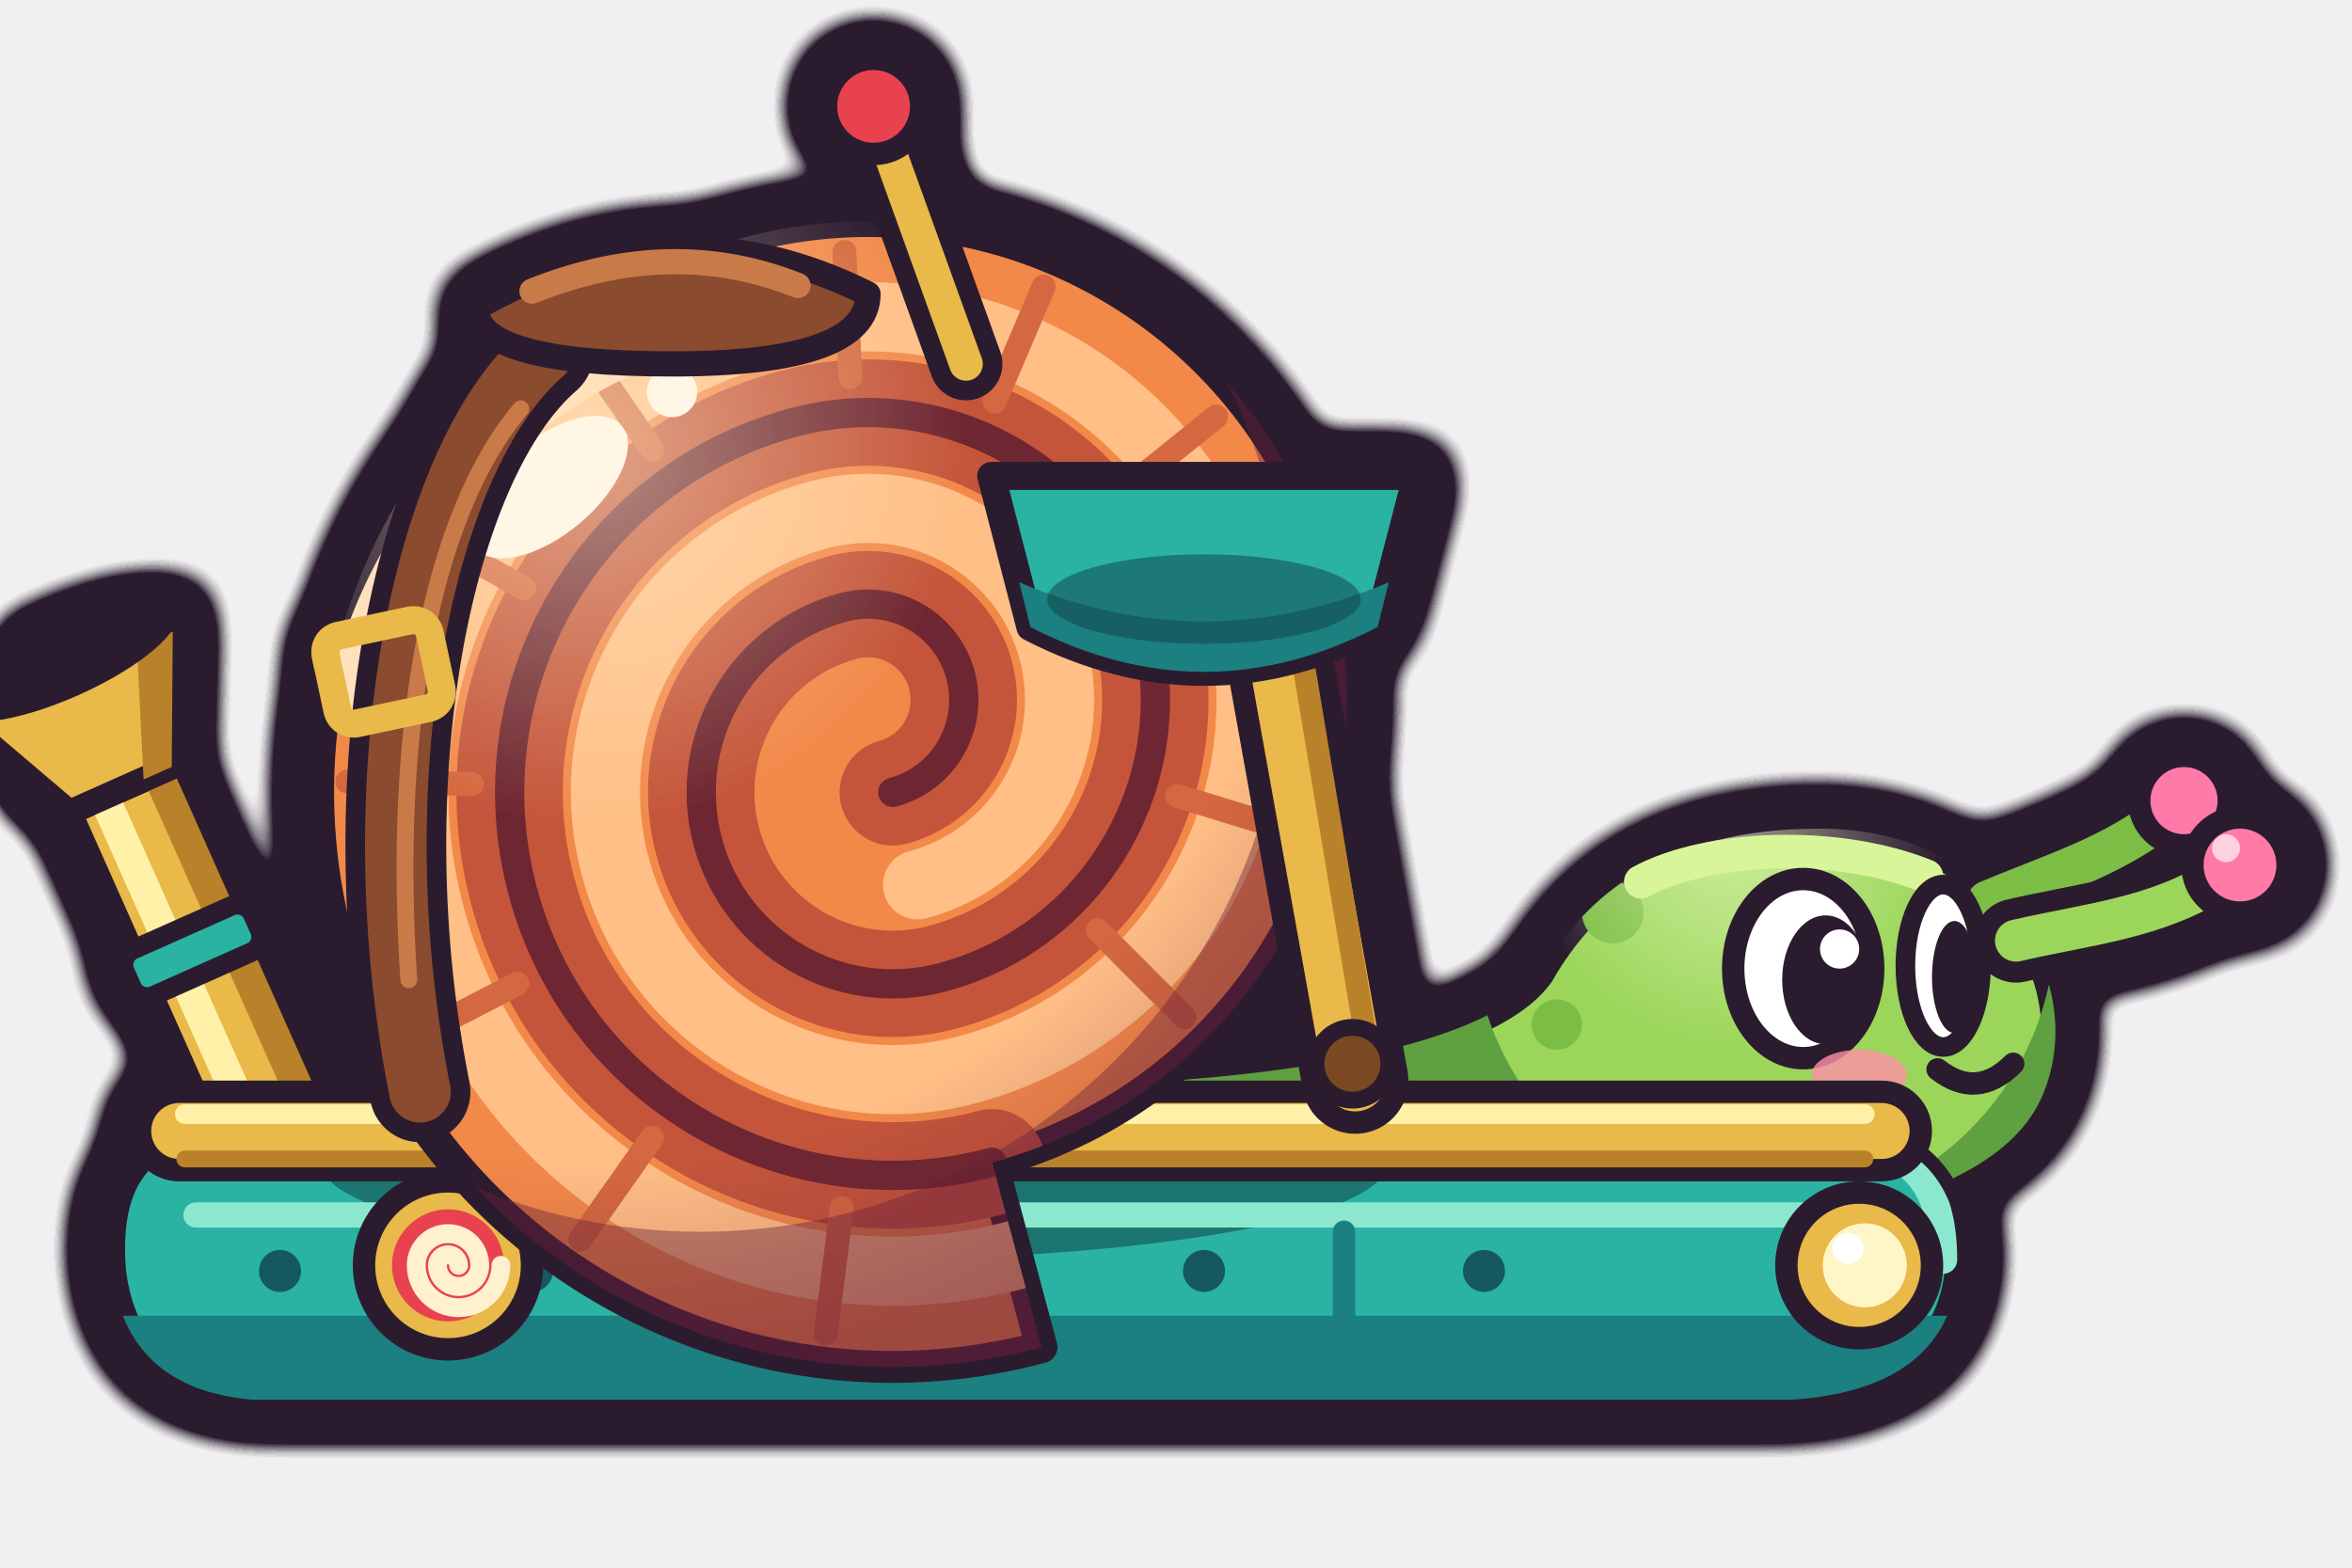
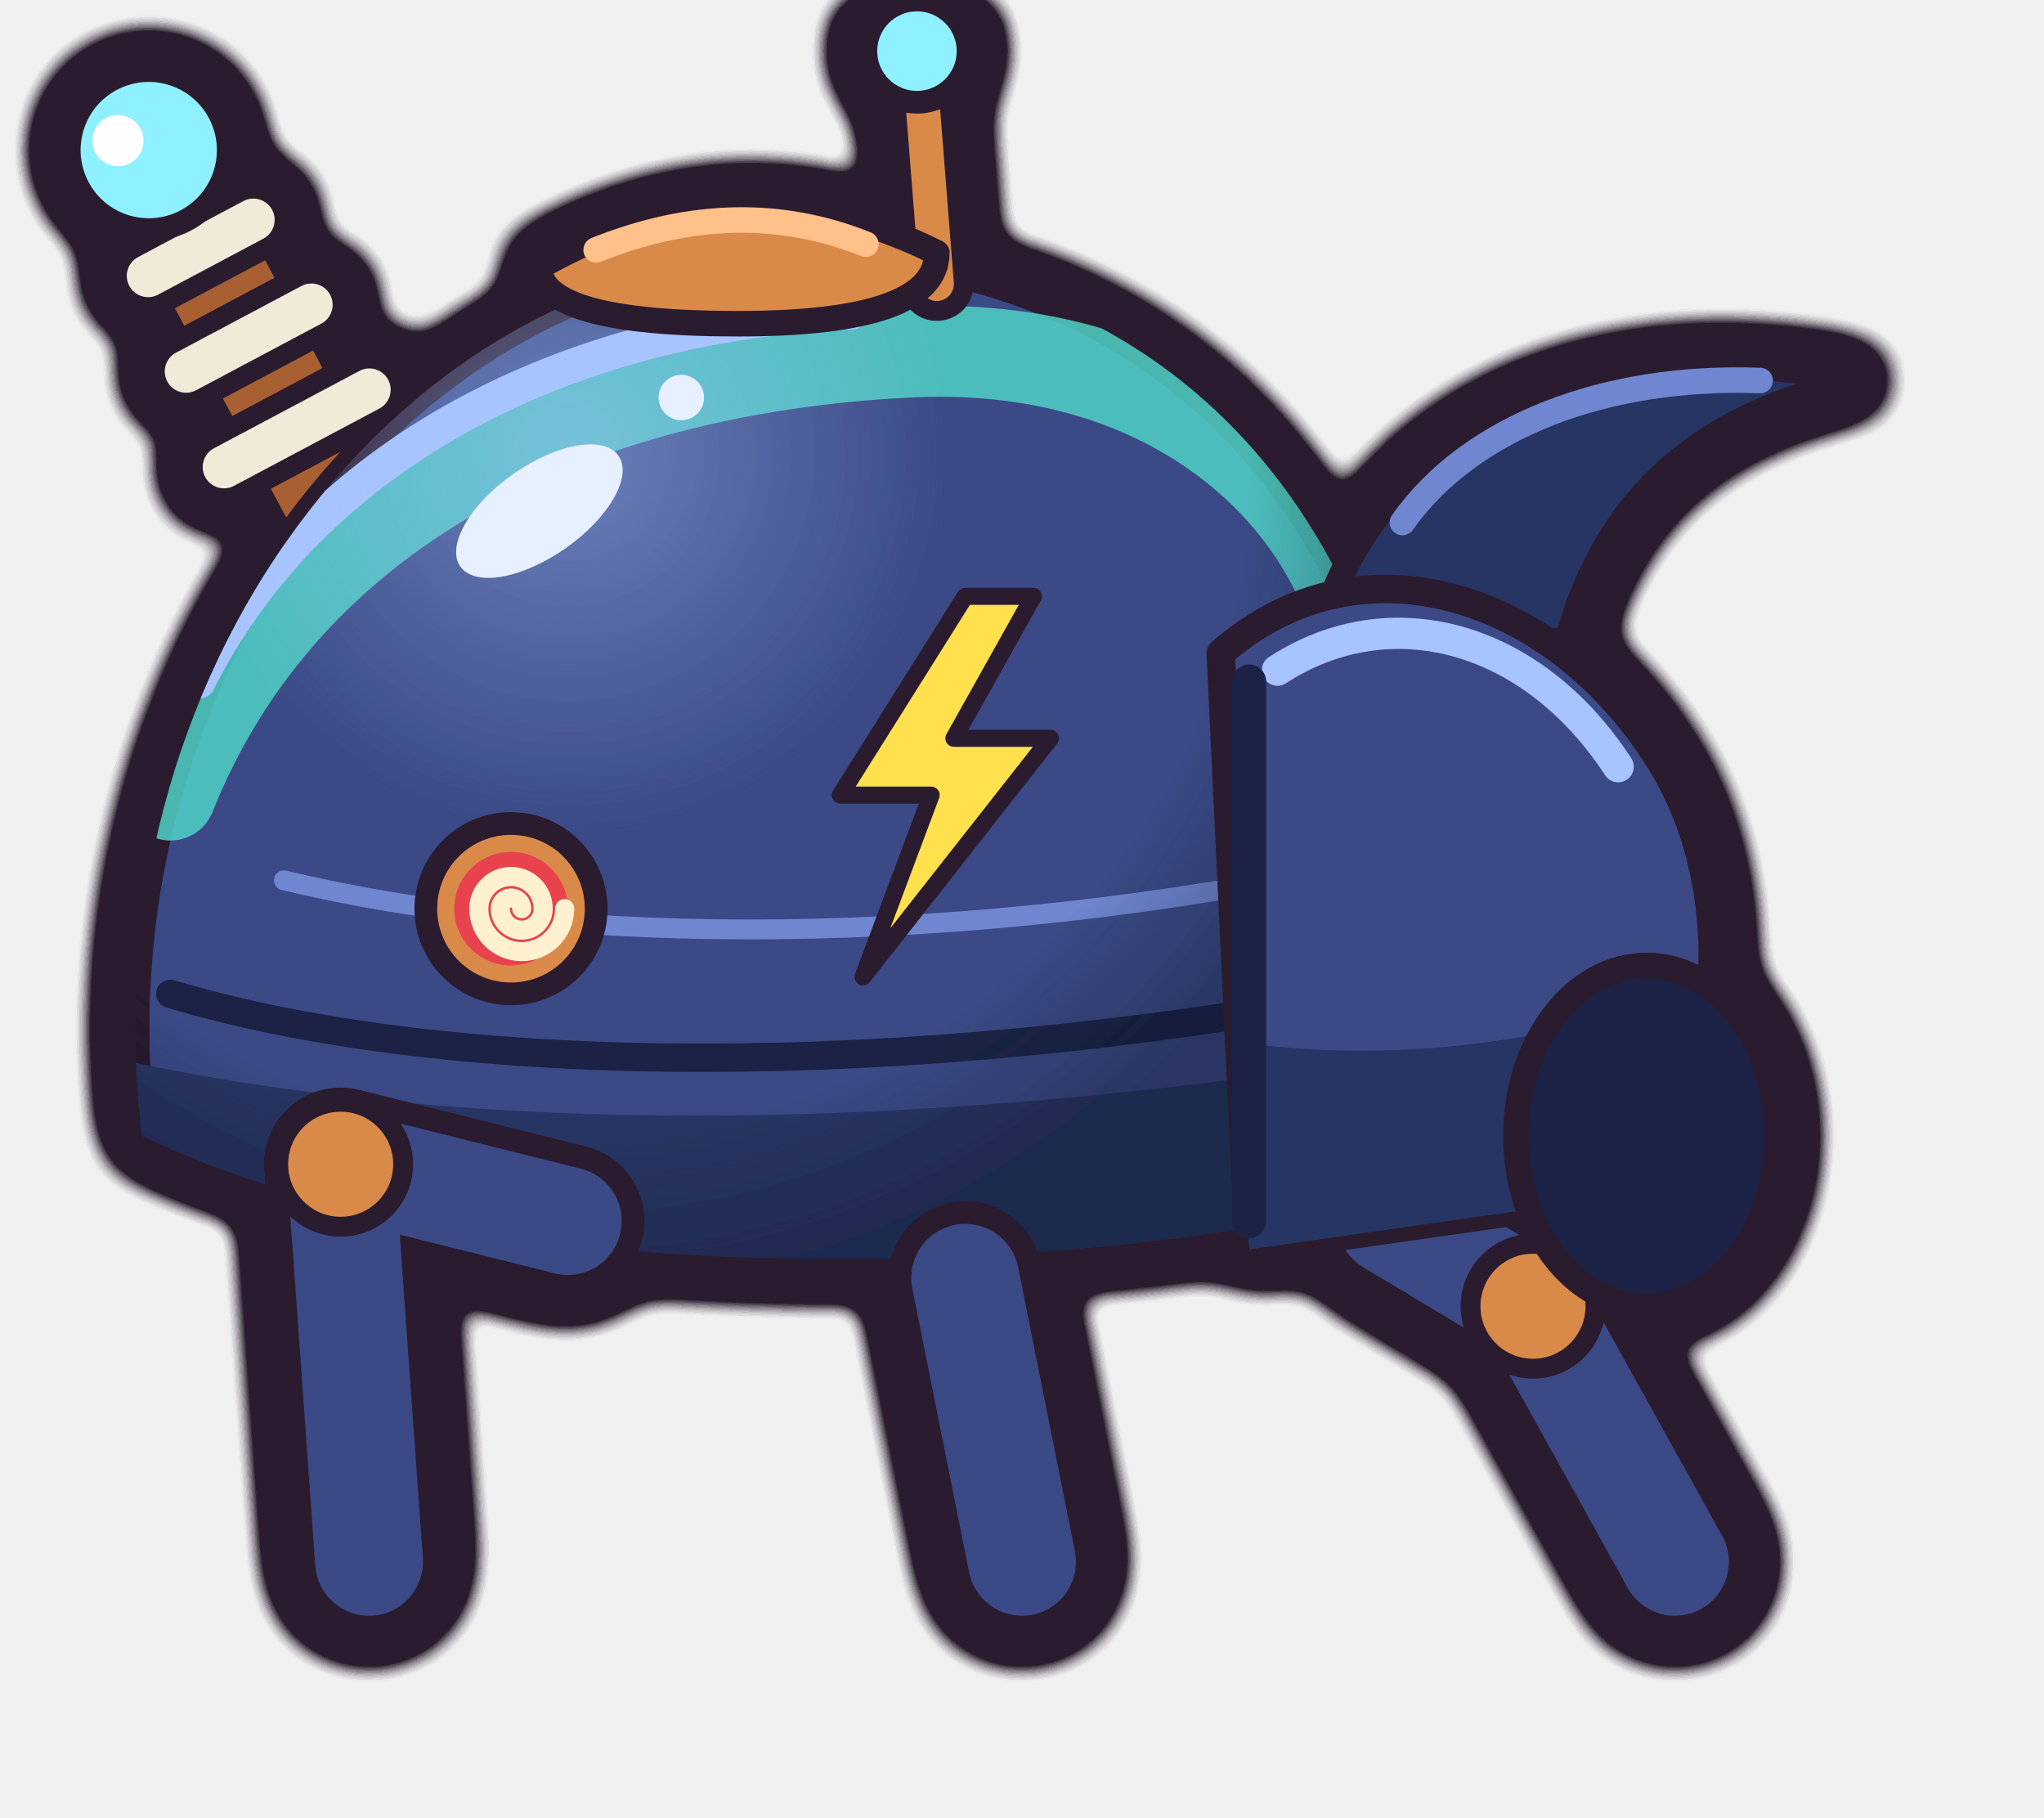
- <svg xmlns="http://www.w3.org/2000/svg" width="84" height="56" viewBox="-36 -66 84 56">
+ <svg xmlns="http://www.w3.org/2000/svg" width="72" height="64" viewBox="-36 -62 72 64">
  <defs>
    <filter id="ol" x="-15%" y="-15%" width="130%" height="130%">
      <feGaussianBlur in="SourceAlpha" stdDeviation="0.82" result="b" />
      <feComponentTransfer in="b" result="d">
        <feFuncA type="linear" slope="14" intercept="-0.25" />
      </feComponentTransfer>
      <feFlood flood-color="#2a1a2e" />
      <feComposite in2="d" operator="in" result="o" />
      <feMerge>
        <feMergeNode in="o" />
        <feMergeNode in="SourceGraphic" />
      </feMerge>
    </filter>
-     <path id="shellOutline" d="M 18,0 A 18 18 0 0 0 -18,0 A 21.6 21.6 0 0 0 25.2,0 Z" />
-     <clipPath id="shellClip">
-       <use href="#shellOutline" />
+     <path id="elytra" d="M -31,-22 C -33,-38 -22,-53 -8,-53 C 5,-53 13,-44 14,-31 L 14,-20 C 1,-16.6 -20,-16.6 -31,-22 Z" />
+     <clipPath id="elytraClip">
+       <use href="#elytra" />
    </clipPath>
-     <clipPath id="shellClipW">
-       <use href="#shellOutline" transform="translate(-5,-41) rotate(75) scale(0.95)" />
+     <path id="shield" d="M 7,-39 C 12,-43.4 19,-41 22.6,-35 C 25,-31 25,-25 22,-20 L 8,-18 Z" />
+     <clipPath id="shieldClip">
+       <use href="#shield" />
    </clipPath>
-     <path id="snail" d="M -18,-21.5 L 14,-21.5 C 23,-21.5 35,-21.8 37,-27 C 38.6,-31 35.4,-36.4 29,-36.4 C 23.4,-36.4 20.6,-34 19,-31.2 C 17,-28.4 8.5,-27.2 0,-27.2 L -18,-27.2 Z" />
-     <clipPath id="snailClip">
-       <use href="#snail" />
-     </clipPath>
-     <clipPath id="hullClip">
-       <path d="M -27,-16 Q -31.5,-16.4 -32,-20.6 Q -32.4,-25.6 -28,-25.6 L 29,-25.6 Q 33.6,-25.6 34,-21.4 Q 34,-16.4 28,-16 Z" />
-     </clipPath>
-     <radialGradient id="shellLight" cx="-15" cy="-50" r="34" gradientUnits="userSpaceOnUse">
-       <stop offset="0" stop-color="#fff3d6" stop-opacity="0.5" />
-       <stop offset="0.4" stop-color="#fff3d6" stop-opacity="0" />
-       <stop offset="0.75" stop-color="#6a1f3a" stop-opacity="0" />
-       <stop offset="1" stop-color="#6a1f3a" stop-opacity="0.35" />
-     </radialGradient>
-     <radialGradient id="headLight" cx="26" cy="-36" r="15" gradientUnits="userSpaceOnUse">
-       <stop offset="0" stop-color="#f4ffd0" stop-opacity="0.55" />
-       <stop offset="0.5" stop-color="#f4ffd0" stop-opacity="0" />
+     <radialGradient id="shellLight" cx="-16" cy="-46" r="30" gradientUnits="userSpaceOnUse">
+       <stop offset="0" stop-color="#a8c4ff" stop-opacity="0.45" />
+       <stop offset="0.45" stop-color="#a8c4ff" stop-opacity="0" />
+       <stop offset="0.8" stop-color="#0d1226" stop-opacity="0" />
+       <stop offset="1" stop-color="#0d1226" stop-opacity="0.35" />
    </radialGradient>
  </defs>
  <g filter="url(#ol)" stroke-linejoin="round" stroke-linecap="round">
-     <g transform="translate(-26,-25) rotate(-24)">
-       <rect x="-2" y="-14" width="4" height="14" fill="#e9b949" stroke="#2a1a2e" stroke-width="0.9" />
-       <rect x="-1.2" y="-14" width="1.1" height="14" fill="#fff1a8" />
-       <rect x="0.9" y="-14" width="1.1" height="14" fill="#b9822c" />
-       <rect x="-2.5" y="-8.6" width="5" height="1.8" rx="0.6" fill="#2bb3a3" stroke="#2a1a2e" stroke-width="0.7" />
-       <path d="M -2,-14 L -4.4,-19 H 4.4 L 2,-14 Z" fill="#e9b949" stroke="#2a1a2e" stroke-width="0.9" />
-       <path d="M 0.9,-14 L 2.6,-18.4 H 4 L 2,-14 Z" fill="#b9822c" />
-       <ellipse cy="-19" rx="4.4" ry="1.3" fill="#2a1a2e" />
+     <g transform="translate(-24,-44) rotate(-28)">
+       <rect x="-2.2" y="-12" width="4.4" height="12" fill="#a85e30" stroke="#2a1a2e" stroke-width="0.8" />
+       <rect x="-4" y="-4.4" width="8" height="2.2" rx="1.1" fill="#f2ead8" stroke="#2a1a2e" stroke-width="0.7" />
+       <rect x="-3.6" y="-8" width="7.2" height="2.2" rx="1.1" fill="#f2ead8" stroke="#2a1a2e" stroke-width="0.7" />
+       <rect x="-3.2" y="-11.6" width="6.4" height="2.2" rx="1.1" fill="#f2ead8" stroke="#2a1a2e" stroke-width="0.7" />
+       <circle cy="-14.4" r="2.8" fill="#8ff0ff" stroke="#2a1a2e" stroke-width="0.8" />
+       <circle cx="-0.8" cy="-15.2" r="0.9" fill="#ffffff" />
    </g>
-     <use href="#snail" fill="#9bd65a" stroke="#2a1a2e" stroke-width="1" />
-     <g clip-path="url(#snailClip)">
-       <path fill="#5fa040" fill-rule="evenodd" d="M 0,-50 H 44 V -10 H 0 Z M 27,-33 m -10.4,0 a 10.4 10.4 0 1 0 20.8,0 a 10.4 10.4 0 1 0 -20.8,0" />
-       <g fill="#7bbd45">
-         <circle cx="21.6" cy="-33.4" r="1.1" />
-         <circle cx="24.6" cy="-35.6" r="0.8" />
-         <circle cx="19.6" cy="-29.4" r="0.9" />
-         <circle cx="12" cy="-28.2" r="0.8" />
-       </g>
+     <use href="#elytra" fill="#3a4a86" stroke="#2a1a2e" stroke-width="1" />
+     <g clip-path="url(#elytraClip)">
+       <path d="M -40,-27 C -26,-22 -6,-21 20,-26 V -10 H -40 Z" fill="#283563" />
+       <path d="M -30,-34 C -26,-44 -16,-49 -4,-49.6 C 4,-50 9,-46 11,-42" stroke="#4fd1c5" stroke-width="3.2" fill="none" opacity="0.85" />
+       <path d="M -29,-38 C -25,-46 -16,-50.6 -6,-51" stroke="#a8c4ff" stroke-width="1.2" fill="none" />
+       <path d="M -30,-27 C -20,-24 -4,-24 12,-27" stroke="#1b2445" stroke-width="1" fill="none" />
+       <path d="M -26,-31 C -16,-28.6 -2,-28.6 12,-31.6" stroke="#6f86d0" stroke-width="0.7" fill="none" />
+       <rect x="-34" y="-56" width="50" height="40" fill="url(#shellLight)" />
    </g>
-     <rect clip-path="url(#snailClip)" x="4" y="-40" width="38" height="20" fill="url(#headLight)" />
-     <path d="M 22.6,-34.5 C 25,-35.8 29.6,-36 32.8,-34.7" stroke="#d8f59a" stroke-width="1.2" fill="none" />
-     <path d="M 35,-33.8 C 37.4,-34.8 39.4,-35.4 41.2,-36.8" stroke="#2a1a2e" stroke-width="3" fill="none" />
-     <path d="M 35,-33.8 C 37.4,-34.8 39.4,-35.4 41.2,-36.8" stroke="#7bbd45" stroke-width="1.5" fill="none" />
-     <circle cx="42" cy="-37.4" r="1.6" fill="#ff7aa8" stroke="#2a1a2e" stroke-width="0.8" />
-     <path d="M 36,-32.4 C 38.6,-33 41,-33.2 43.2,-34.6" stroke="#2a1a2e" stroke-width="3" fill="none" />
-     <path d="M 36,-32.4 C 38.6,-33 41,-33.2 43.2,-34.6" stroke="#9bd65a" stroke-width="1.5" fill="none" />
-     <circle cx="44" cy="-35.1" r="1.7" fill="#ff7aa8" stroke="#2a1a2e" stroke-width="0.8" />
-     <circle cx="43.5" cy="-35.7" r="0.5" fill="#ffd0e2" />
-     <ellipse cx="28.4" cy="-31.4" rx="2.5" ry="3.2" fill="#ffffff" stroke="#2a1a2e" stroke-width="0.8" />
-     <ellipse cx="29.2" cy="-31" rx="1.55" ry="2.3" fill="#2a1a2e" />
-     <circle cx="29.7" cy="-32.1" r="0.7" fill="#ffffff" />
-     <ellipse cx="33.4" cy="-31.5" rx="1.35" ry="2.9" fill="#ffffff" stroke="#2a1a2e" stroke-width="0.7" />
-     <ellipse cx="33.8" cy="-31.1" rx="0.8" ry="2" fill="#2a1a2e" />
-     <ellipse cx="30.4" cy="-27.6" rx="1.7" ry="0.9" fill="#ff8fa8" opacity="0.8" />
-     <path d="M 33.2,-27.8 Q 34.6,-26.7 35.9,-28" stroke="#2a1a2e" stroke-width="0.8" fill="none" />
-     <path d="M -27,-16 Q -31.5,-16.4 -32,-20.6 Q -32.4,-25.6 -28,-25.6 L 29,-25.6 Q 33.6,-25.6 34,-21.4 Q 34,-16.4 28,-16 Z" fill="#2bb3a3" stroke="#2a1a2e" stroke-width="1" />
-     <g clip-path="url(#hullClip)">
-       <rect x="-34" y="-19" width="70" height="4" fill="#1d7f80" />
-       <ellipse cx="-5.5" cy="-24.4" rx="19" ry="3.4" fill="#0e3f46" opacity="0.55" />
-       <path d="M 30,-25 Q 33.4,-25 33.4,-21" stroke="#8be8cf" stroke-width="1" fill="none" />
+     <ellipse cx="-17" cy="-44" rx="3.4" ry="1.6" transform="rotate(-35 -17 -44)" fill="#e6f0ff" />
+     <circle cx="-12" cy="-48" r="0.8" fill="#e6f0ff" />
+     <path d="M -2,-41 L -6.4,-34 L -3.2,-34 L -5.6,-27.6 L 1,-36 L -2.4,-36 L 0.4,-41 Z" fill="#ffe14d" stroke="#2a1a2e" stroke-width="0.6" />
+     <circle cx="-18" cy="-30" r="3" fill="#d98a4a" stroke="#2a1a2e" stroke-width="0.8" />
+     <circle cx="-18" cy="-30" r="2" fill="#e8434f" />
+     <path transform="translate(-18,-30) scale(0.42)" d="M 0.9,0 A 0.9 0.9 0 0 0 -0.9,0 A 1.8 1.8 0 0 0 2.7,0 A 2.7 2.7 0 0 0 -2.7,0 A 3.6 3.6 0 0 0 4.5,0" stroke="#fff1d0" stroke-width="1.6" fill="none" />
+     <path d="M -16,-19 L -24,-21 L -23,-7" stroke="#2a1a2e" stroke-width="5.4" fill="none" />
+     <path d="M -16,-19 L -24,-21 L -23,-7" stroke="#3a4a86" stroke-width="3.8" fill="none" />
+     <circle cx="-24" cy="-21" r="2.2" fill="#d98a4a" stroke="#2a1a2e" stroke-width="0.7" />
+     <path d="M -2,-17 L -1,-12 L 0,-7" stroke="#2a1a2e" stroke-width="5.4" fill="none" />
+     <path d="M -2,-17 L -1,-12 L 0,-7" stroke="#3a4a86" stroke-width="3.8" fill="none" />
+     <path d="M 13,-19 L 18,-16 L 23,-7" stroke="#2a1a2e" stroke-width="5.4" fill="none" />
+     <path d="M 13,-19 L 18,-16 L 23,-7" stroke="#3a4a86" stroke-width="3.8" fill="none" />
+     <circle cx="18" cy="-16" r="2.2" fill="#d98a4a" stroke="#2a1a2e" stroke-width="0.7" />
+     <path d="M 10.6,-40 C 12.4,-46.4 19.6,-50.6 29.4,-48.6 C 24,-47.4 20.6,-44.6 19.2,-39.4 Z" fill="#283563" stroke="#2a1a2e" stroke-width="0.9" />
+     <path d="M 13.4,-43.6 C 15.8,-47 20.6,-48.8 26,-48.6" stroke="#6f86d0" stroke-width="0.9" fill="none" />
+     <use href="#shield" fill="#3a4a86" stroke="#2a1a2e" stroke-width="1" />
+     <g clip-path="url(#shieldClip)">
+       <path d="M 4,-26 C 12,-24 20,-25 28,-29 V -14 H 4 Z" fill="#283563" />
+       <path d="M 9,-38.4 C 13,-41 18,-39.6 21,-35" stroke="#a8c4ff" stroke-width="1.1" fill="none" />
    </g>
-     <path d="M -29,-22.6 H 29" stroke="#8be8cf" stroke-width="0.9" fill="none" />
-     <path d="M -12,-22 V -18.4 M 12,-22 V -18.4" stroke="#1d7f80" stroke-width="0.8" fill="none" />
-     <g fill="#16585e">
-       <circle cx="-26" cy="-20.6" r="0.75" />
-       <circle cx="-17" cy="-20.6" r="0.75" />
-       <circle cx="-7" cy="-20.6" r="0.75" />
-       <circle cx="7" cy="-20.6" r="0.75" />
-       <circle cx="17" cy="-20.6" r="0.75" />
-     </g>
-     <rect x="-31" y="-27" width="63.6" height="2.8" rx="1.4" fill="#e9b949" stroke="#2a1a2e" stroke-width="0.8" />
-     <path d="M -29.4,-26.2 H 30.6" stroke="#fff1a8" stroke-width="0.7" fill="none" />
-     <path d="M -29.4,-24.6 H 30.6" stroke="#b9822c" stroke-width="0.6" fill="none" />
-     <circle cx="-20" cy="-20.8" r="3" fill="#e9b949" stroke="#2a1a2e" stroke-width="0.8" />
-     <circle cx="-20" cy="-20.8" r="2" fill="#e8434f" />
-     <path transform="translate(-20,-20.8) scale(0.42)" d="M 0.9,0 A 0.9 0.9 0 0 0 -0.9,0 A 1.8 1.8 0 0 0 2.7,0 A 2.7 2.7 0 0 0 -2.7,0 A 3.6 3.6 0 0 0 4.5,0" stroke="#fff1d0" stroke-width="1.6" fill="none" />
-     <circle cx="30.4" cy="-20.8" r="2.6" fill="#e9b949" stroke="#2a1a2e" stroke-width="0.8" />
-     <circle cx="30.6" cy="-20.8" r="1.5" fill="#fff6c8" />
-     <circle cx="30" cy="-21.4" r="0.55" fill="#ffffff" />
-     <g transform="translate(-5,-41) rotate(75) scale(0.95)">
-       <use href="#shellOutline" fill="#f2894a" stroke="#2a1a2e" stroke-width="1.2" />
-       <g clip-path="url(#shellClip)" fill="none">
-         <path d="M 3.6,0 A 3.6 3.6 0 0 0 -3.6,0 A 7.2 7.2 0 0 0 10.8,0 A 10.8 10.8 0 0 0 -10.8,0 A 14.4 14.4 0 0 0 18,0" stroke="#c4553a" stroke-width="4" />
-         <path d="M 7.2,0 A 7.2 7.2 0 0 0 -7.2,0 A 10.8 10.8 0 0 0 14.4,0 A 14.4 14.4 0 0 0 -14.4,0 A 18 18 0 0 0 21.6,0" stroke="#ffbf86" stroke-width="2.6" />
-         <path stroke="#d4683f" stroke-width="0.9" d="M 10.6,-6.1 L 14.6,-8.4 M 6.5,-10.3 L 9.0,-14.3 M 0.9,-12.2 L 1.2,-16.9 M -5.0,-11.1 L -6.9,-15.4 M -9.6,-7.5 L -13.3,-10.4 M -11.9,-2.5 L -16.5,-3.5 M 18.2,5.9 L 22.6,7.7 M 13.8,12.1 L 16.8,15.7 M 6.9,15.5 L 7.9,20.1 M -0.8,15.2 L -2.1,19.7 M -7.4,11.4 L -10.6,14.7 M -11.2,5.4 L -15.7,7.0" />
-         <path d="M 3.6,0 A 3.6 3.6 0 0 0 -3.6,0 A 7.2 7.2 0 0 0 10.8,0 A 10.8 10.8 0 0 0 -10.8,0 A 14.4 14.4 0 0 0 18,0" stroke="#6e2630" stroke-width="1.1" />
-       </g>
-     </g>
-     <path clip-path="url(#shellClipW)" fill="#6a1f3a" opacity="0.42" fill-rule="evenodd" d="M -40,-70 H 30 V -10 H -40 Z M -11,-43 m -21,0 a 21 21 0 1 0 42,0 a 21 21 0 1 0 -42,0" />
-     <rect clip-path="url(#shellClipW)" x="-30" y="-62" width="50" height="50" fill="url(#shellLight)" />
-     <path clip-path="url(#shellClipW)" d="M -23.6,-40.8 A 17.6 17.6 0 0 1 -10.6,-54.4" stroke="#ffe2bc" stroke-width="1.5" fill="none" />
-     <ellipse cx="-16.4" cy="-48.6" rx="3.4" ry="1.7" transform="rotate(-40 -16.4 -48.6)" fill="#fff6e6" />
-     <circle cx="-12" cy="-52" r="0.9" fill="#fff6e6" />
-     <path d="M -16.6,-53.4 C -21,-49.6 -23.2,-38 -21,-27" stroke="#2a1a2e" stroke-width="3.6" fill="none" />
-     <path d="M -16.6,-53.4 C -21,-49.6 -23.2,-38 -21,-27" stroke="#8a4b2e" stroke-width="2.2" fill="none" />
-     <path d="M -17.4,-51.4 C -20.6,-47.6 -22,-40 -21.4,-31" stroke="#c97a4a" stroke-width="0.6" fill="none" />
-     <rect x="-24.2" y="-43.6" width="3.8" height="3.2" rx="0.6" fill="none" stroke="#e9b949" stroke-width="1" transform="rotate(-12 -22.3 -42)" />
-     <path d="M 9.6,-43 L 12.4,-27.4" stroke="#2a1a2e" stroke-width="3.8" fill="none" />
-     <path d="M 9.6,-43 L 12.4,-27.4" stroke="#e9b949" stroke-width="2.2" fill="none" />
-     <path d="M 10.6,-42 L 13,-27.6" stroke="#b9822c" stroke-width="0.8" fill="none" />
-     <circle cx="12.3" cy="-28" r="1.3" fill="#7a4a24" stroke="#2a1a2e" stroke-width="0.6" />
-     <path d="M -0.6,-49 L 14.6,-49 L 13.2,-43.6 Q 7,-40.4 0.8,-43.6 Z" fill="#2bb3a3" stroke="#2a1a2e" stroke-width="1" />
-     <path d="M 13.6,-45.2 L 13.2,-43.6 Q 7,-40.4 0.8,-43.6 L 0.4,-45.2 Q 7,-42.4 13.6,-45.2 Z" fill="#1d7f80" />
-     <ellipse cx="7" cy="-44.6" rx="5.6" ry="1.6" fill="#0e3f46" opacity="0.5" />
-     <path d="M -1.5,-53 L -4.6,-61.6" stroke="#2a1a2e" stroke-width="2.6" fill="none" />
-     <path d="M -1.5,-53 L -4.6,-61.6" stroke="#e9b949" stroke-width="1.2" fill="none" />
-     <circle cx="-4.8" cy="-62.2" r="1.7" fill="#e8434f" stroke="#2a1a2e" stroke-width="0.8" />
-     <path d="M -19,-55 Q -12,-59 -5,-55.5 Q -5,-53 -12,-53 Q -19,-53 -19,-55 Z" fill="#8a4b2e" stroke="#2a1a2e" stroke-width="0.9" />
-     <path d="M -17,-55.6 Q -12,-57.6 -7.5,-55.8" stroke="#c97a4a" stroke-width="0.9" fill="none" />
+     <path d="M 8,-38 L 8,-19" stroke="#1b2445" stroke-width="1.2" />
+     <ellipse cx="22" cy="-22" rx="4.6" ry="6" fill="#1b2445" stroke="#2a1a2e" stroke-width="0.9" />
+     <path d="M -3,-52 L -3.6,-59.6" stroke="#2a1a2e" stroke-width="2.6" fill="none" />
+     <path d="M -3,-52 L -3.6,-59.6" stroke="#d98a4a" stroke-width="1.2" fill="none" />
+     <circle cx="-3.7" cy="-60.2" r="1.8" fill="#8ff0ff" stroke="#2a1a2e" stroke-width="0.8" />
+     <path d="M -17,-52.6 Q -10,-56.6 -3,-53.1 Q -3,-50.6 -10,-50.6 Q -17,-50.6 -17,-52.6 Z" fill="#d98a4a" stroke="#2a1a2e" stroke-width="0.9" />
+     <path d="M -15,-53.2 Q -10,-55.2 -5.5,-53.4" stroke="#ffc08a" stroke-width="0.9" fill="none" />
  </g>
</svg>
